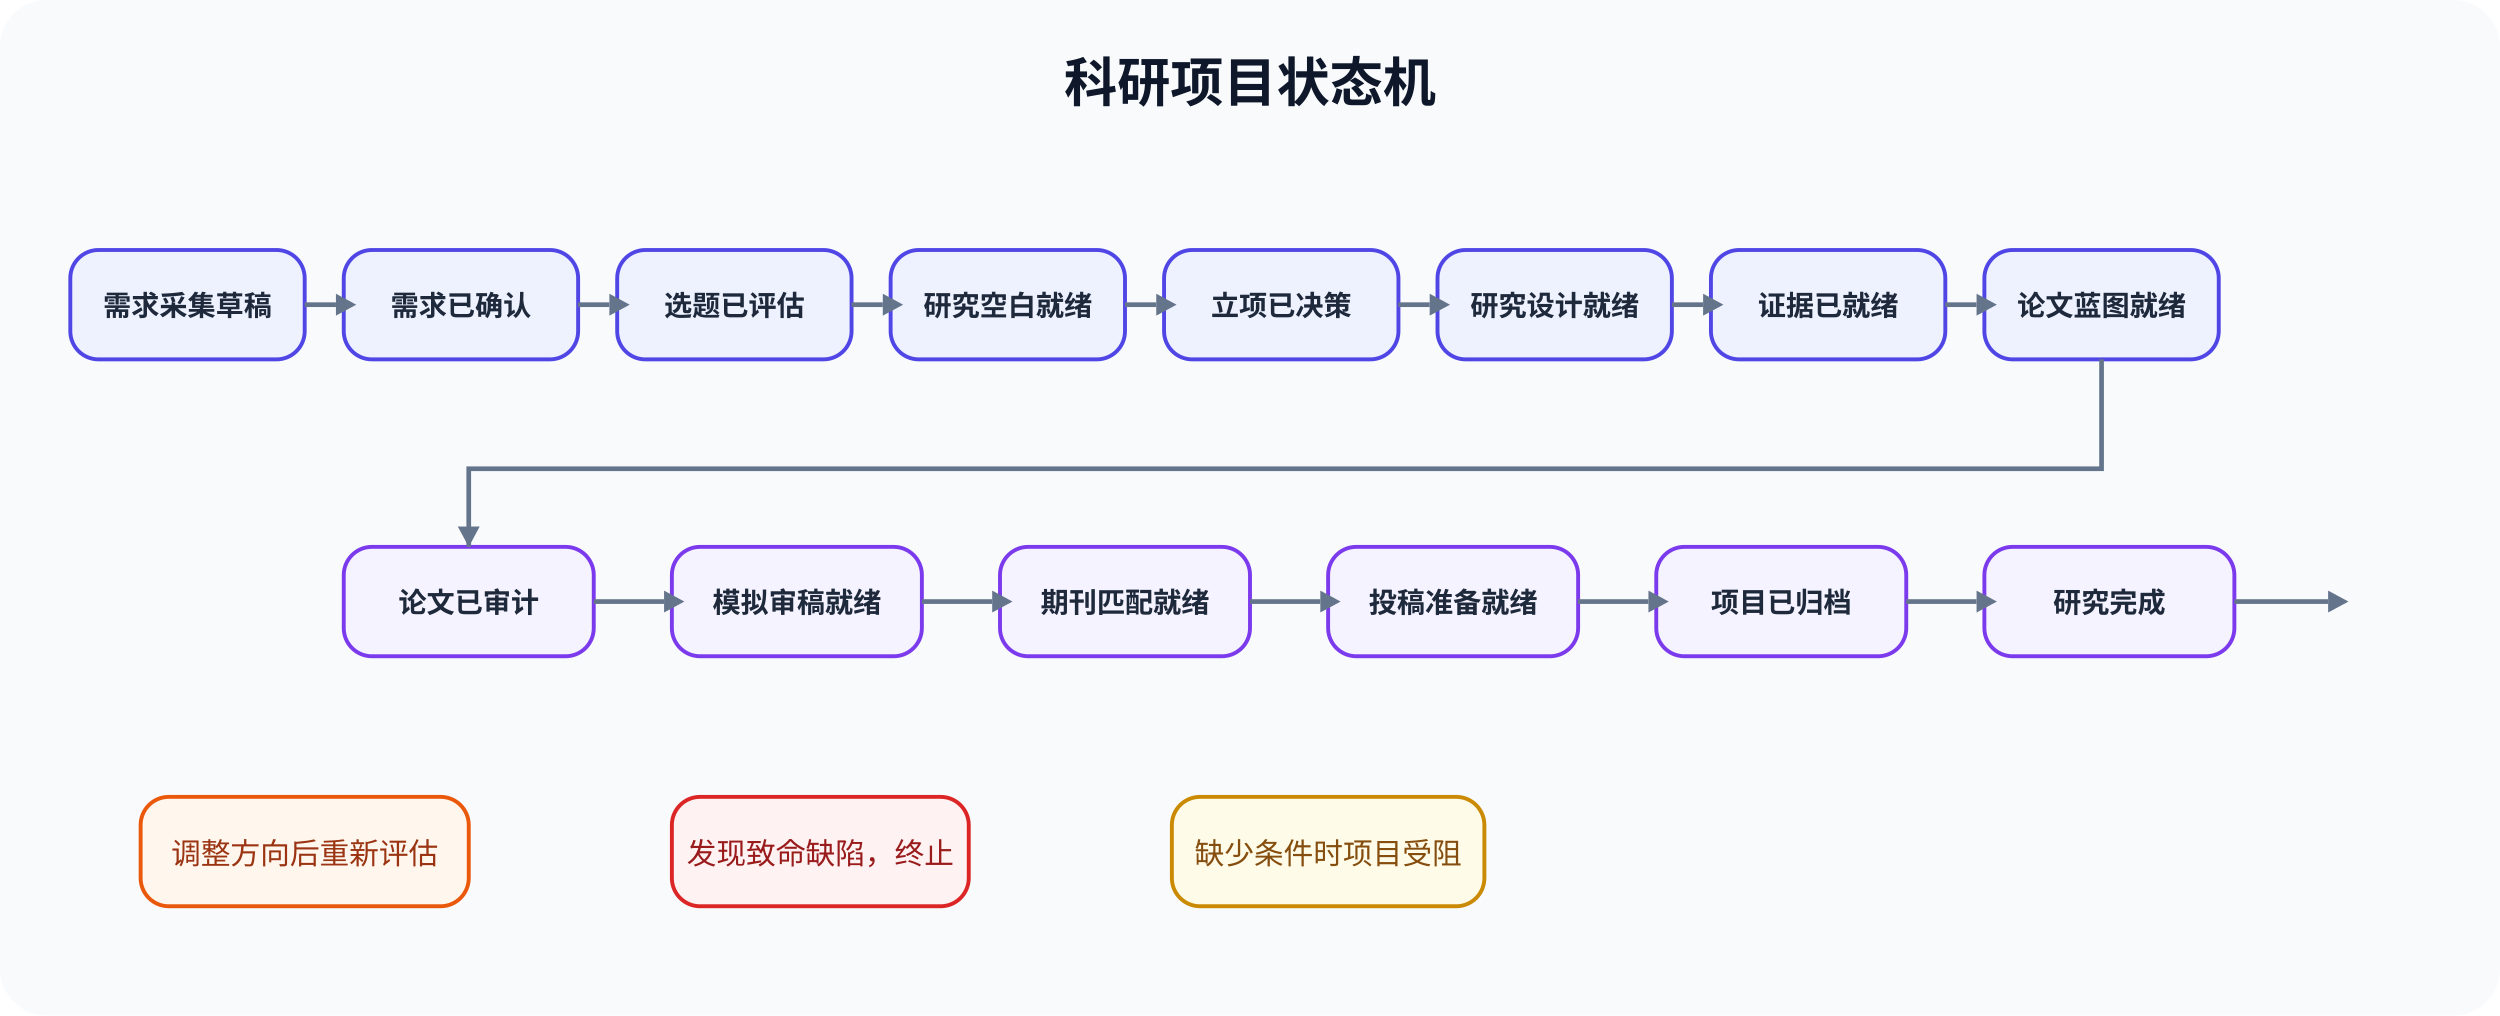
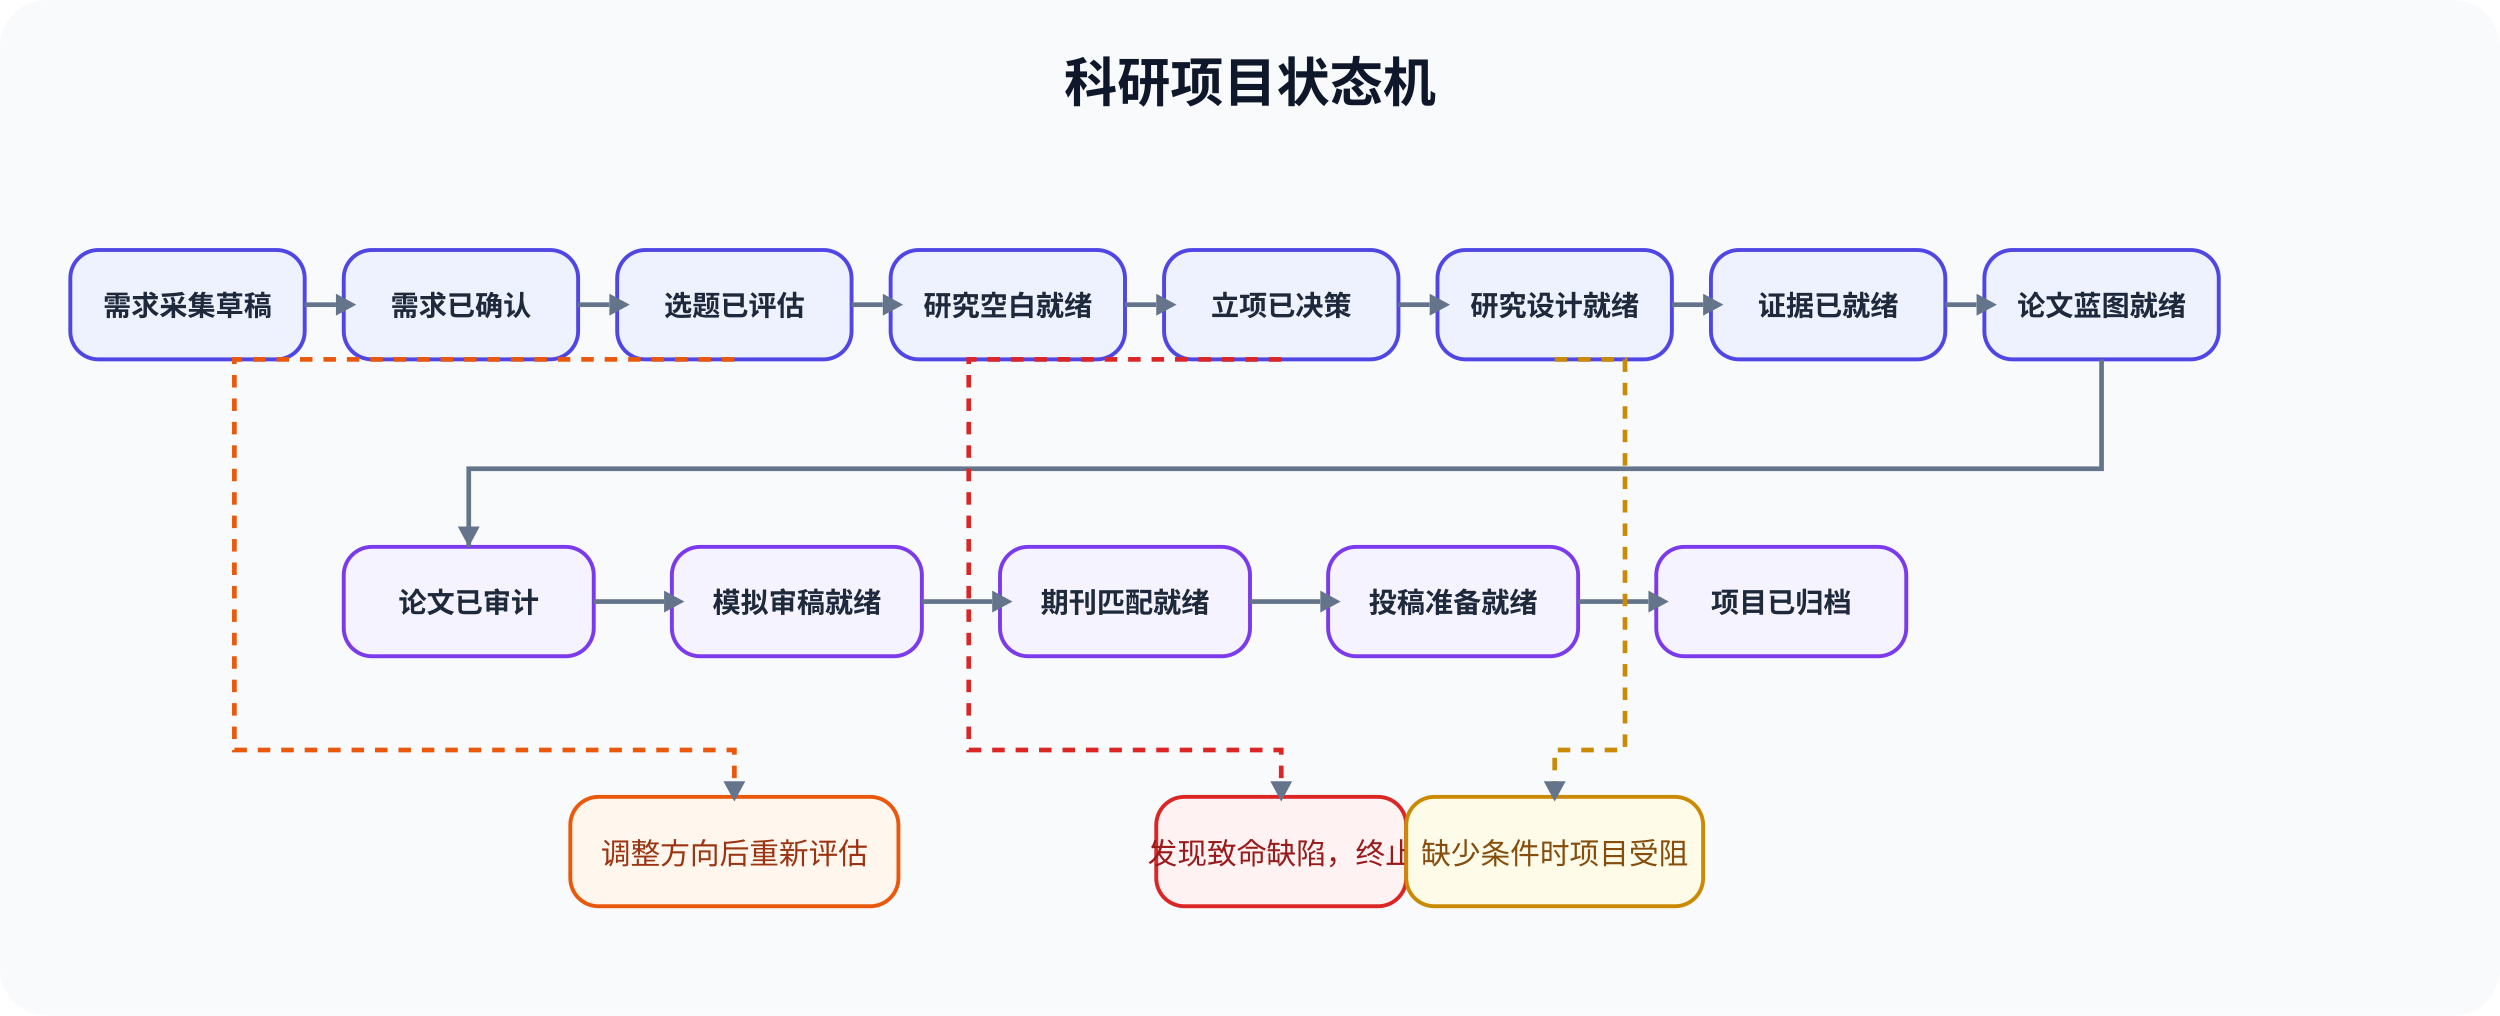
<svg xmlns="http://www.w3.org/2000/svg" width="1600" height="650" viewBox="0 0 1600 650" role="img" aria-labelledby="title desc">
  <rect width="1600" height="650" fill="#f8fafc" rx="30" />
  <text x="800" y="65" text-anchor="middle" font-family="PingFang SC, Microsoft YaHei, sans-serif" font-size="34" font-weight="700" fill="#0f172a">科研项目状态机</text>
  <g font-family="PingFang SC, Microsoft YaHei, sans-serif" text-anchor="middle" font-size="18" font-weight="600" fill="#1e293b">
    <g fill="#eef2ff" stroke="#4f46e5" stroke-width="2.5">
      <rect x="45" y="160" width="150" height="70" rx="18" />
      <rect x="220" y="160" width="150" height="70" rx="18" />
      <rect x="395" y="160" width="150" height="70" rx="18" />
      <rect x="570" y="160" width="150" height="70" rx="18" />
      <rect x="745" y="160" width="150" height="70" rx="18" />
      <rect x="920" y="160" width="150" height="70" rx="18" />
      <rect x="1095" y="160" width="150" height="70" rx="18" />
      <rect x="1270" y="160" width="150" height="70" rx="18" />
    </g>
    <text x="120" y="202">需求采集草稿</text>
    <text x="295" y="202">需求已确认</text>
    <text x="470" y="202">选题已评估</text>
    <text x="645" y="202">研究空白就绪</text>
    <text x="820" y="202">立项已决策</text>
    <text x="995" y="202">研究设计就绪</text>
    <text x="1170" y="202">证据已就绪</text>
    <text x="1345" y="202">论文蓝图就绪</text>
    <g fill="#f5f3ff" stroke="#7c3aed" stroke-width="2.5">
      <rect x="220" y="350" width="160" height="70" rx="18" />
      <rect x="430" y="350" width="160" height="70" rx="18" />
      <rect x="640" y="350" width="160" height="70" rx="18" />
      <rect x="850" y="350" width="160" height="70" rx="18" />
      <rect x="1060" y="350" width="160" height="70" rx="18" />
-       <rect x="1270" y="350" width="160" height="70" rx="18" />
    </g>
    <text x="300" y="392">论文已审计</text>
    <text x="510" y="392">模拟审稿就绪</text>
    <text x="720" y="392">期刊匹配就绪</text>
    <text x="930" y="392">投稿准备就绪</text>
    <text x="1140" y="392">项目已归档</text>
-     <text x="1350" y="392">研究完成</text>
  </g>
  <g stroke="#64748b" stroke-width="3" fill="none">
-     <path d="M195 195H215M370 195H390M545 195H565M720 195H740M895 195H915M1070 195H1090M1245 195H1265M1345 230V300H300V350M380 385H425M590 385H635M800 385H845M1010 385H1055M1220 385H1265M1430 385H1490" />
+     <path d="M195 195H215M370 195H390M545 195H565M720 195H740M895 195H915M1070 195H1090M1245 195H1265M1345 230V300H300V350M380 385H425M590 385H635M800 385H845M1010 385H1055" />
  </g>
  <g fill="#64748b">
    <path d="M215 188l13 7-13 7z" />
    <path d="M390 188l13 7-13 7z" />
    <path d="M565 188l13 7-13 7z" />
    <path d="M740 188l13 7-13 7z" />
    <path d="M915 188l13 7-13 7z" />
    <path d="M1090 188l13 7-13 7z" />
    <path d="M1265 188l13 7-13 7z" />
    <path d="M300 350l-7-13 14 0z" />
    <path d="M425 378l13 7-13 7z" />
    <path d="M635 378l13 7-13 7z" />
    <path d="M845 378l13 7-13 7z" />
    <path d="M1055 378l13 7-13 7z" />
-     <path d="M1265 378l13 7-13 7z" />
-     <path d="M1490 378l13 7-13 7z" />
  </g>
  <g font-family="PingFang SC, Microsoft YaHei, sans-serif" font-size="19" text-anchor="middle">
-     <rect x="90" y="510" width="210" height="70" rx="18" fill="#fff7ed" stroke="#ea580c" stroke-width="2.5" />
-     <text x="195" y="553" fill="#9a3412">调整方向后重新评估</text>
-     <rect x="430" y="510" width="190" height="70" rx="18" fill="#fef2f2" stroke="#dc2626" stroke-width="2.5" />
-     <text x="525" y="553" fill="#991b1b">发现致命缺陷，终止</text>
-     <rect x="750" y="510" width="200" height="70" rx="18" fill="#fefce8" stroke="#ca8a04" stroke-width="2.5" />
-     <text x="850" y="553" fill="#854d0e">缺少条件时项目受阻</text>
+     <rect x="365" y="510" width="210" height="70" rx="18" fill="#fff7ed" stroke="#ea580c" stroke-width="2.5" />
+     <text x="470" y="553" fill="#9a3412">调整方向后重新评估</text>
+     <rect x="740" y="510" width="160" height="70" rx="18" fill="#fef2f2" stroke="#dc2626" stroke-width="2.5" />
+     <text x="820" y="553" fill="#991b1b">发现致命缺陷，终止</text>
+     <rect x="900" y="510" width="190" height="70" rx="18" fill="#fefce8" stroke="#ca8a04" stroke-width="2.5" />
+     <text x="995" y="553" fill="#854d0e">缺少条件时项目受阻</text>
+   </g>
+   <g fill="none" stroke-width="3" stroke-dasharray="8 7">
+     <path d="M470 230H150V480H470V510" stroke="#ea580c" />
+     <path d="M820 230H620V480H820V510" stroke="#dc2626" />
+     <path d="M995 230H1040V480H995V510" stroke="#ca8a04" />
+   </g>
+   <g fill="#64748b">
+     <path d="M463 500l7 13 7-13z" />
+     <path d="M813 500l7 13 7-13z" />
+     <path d="M988 500l7 13 7-13z" />
  </g>
</svg>
